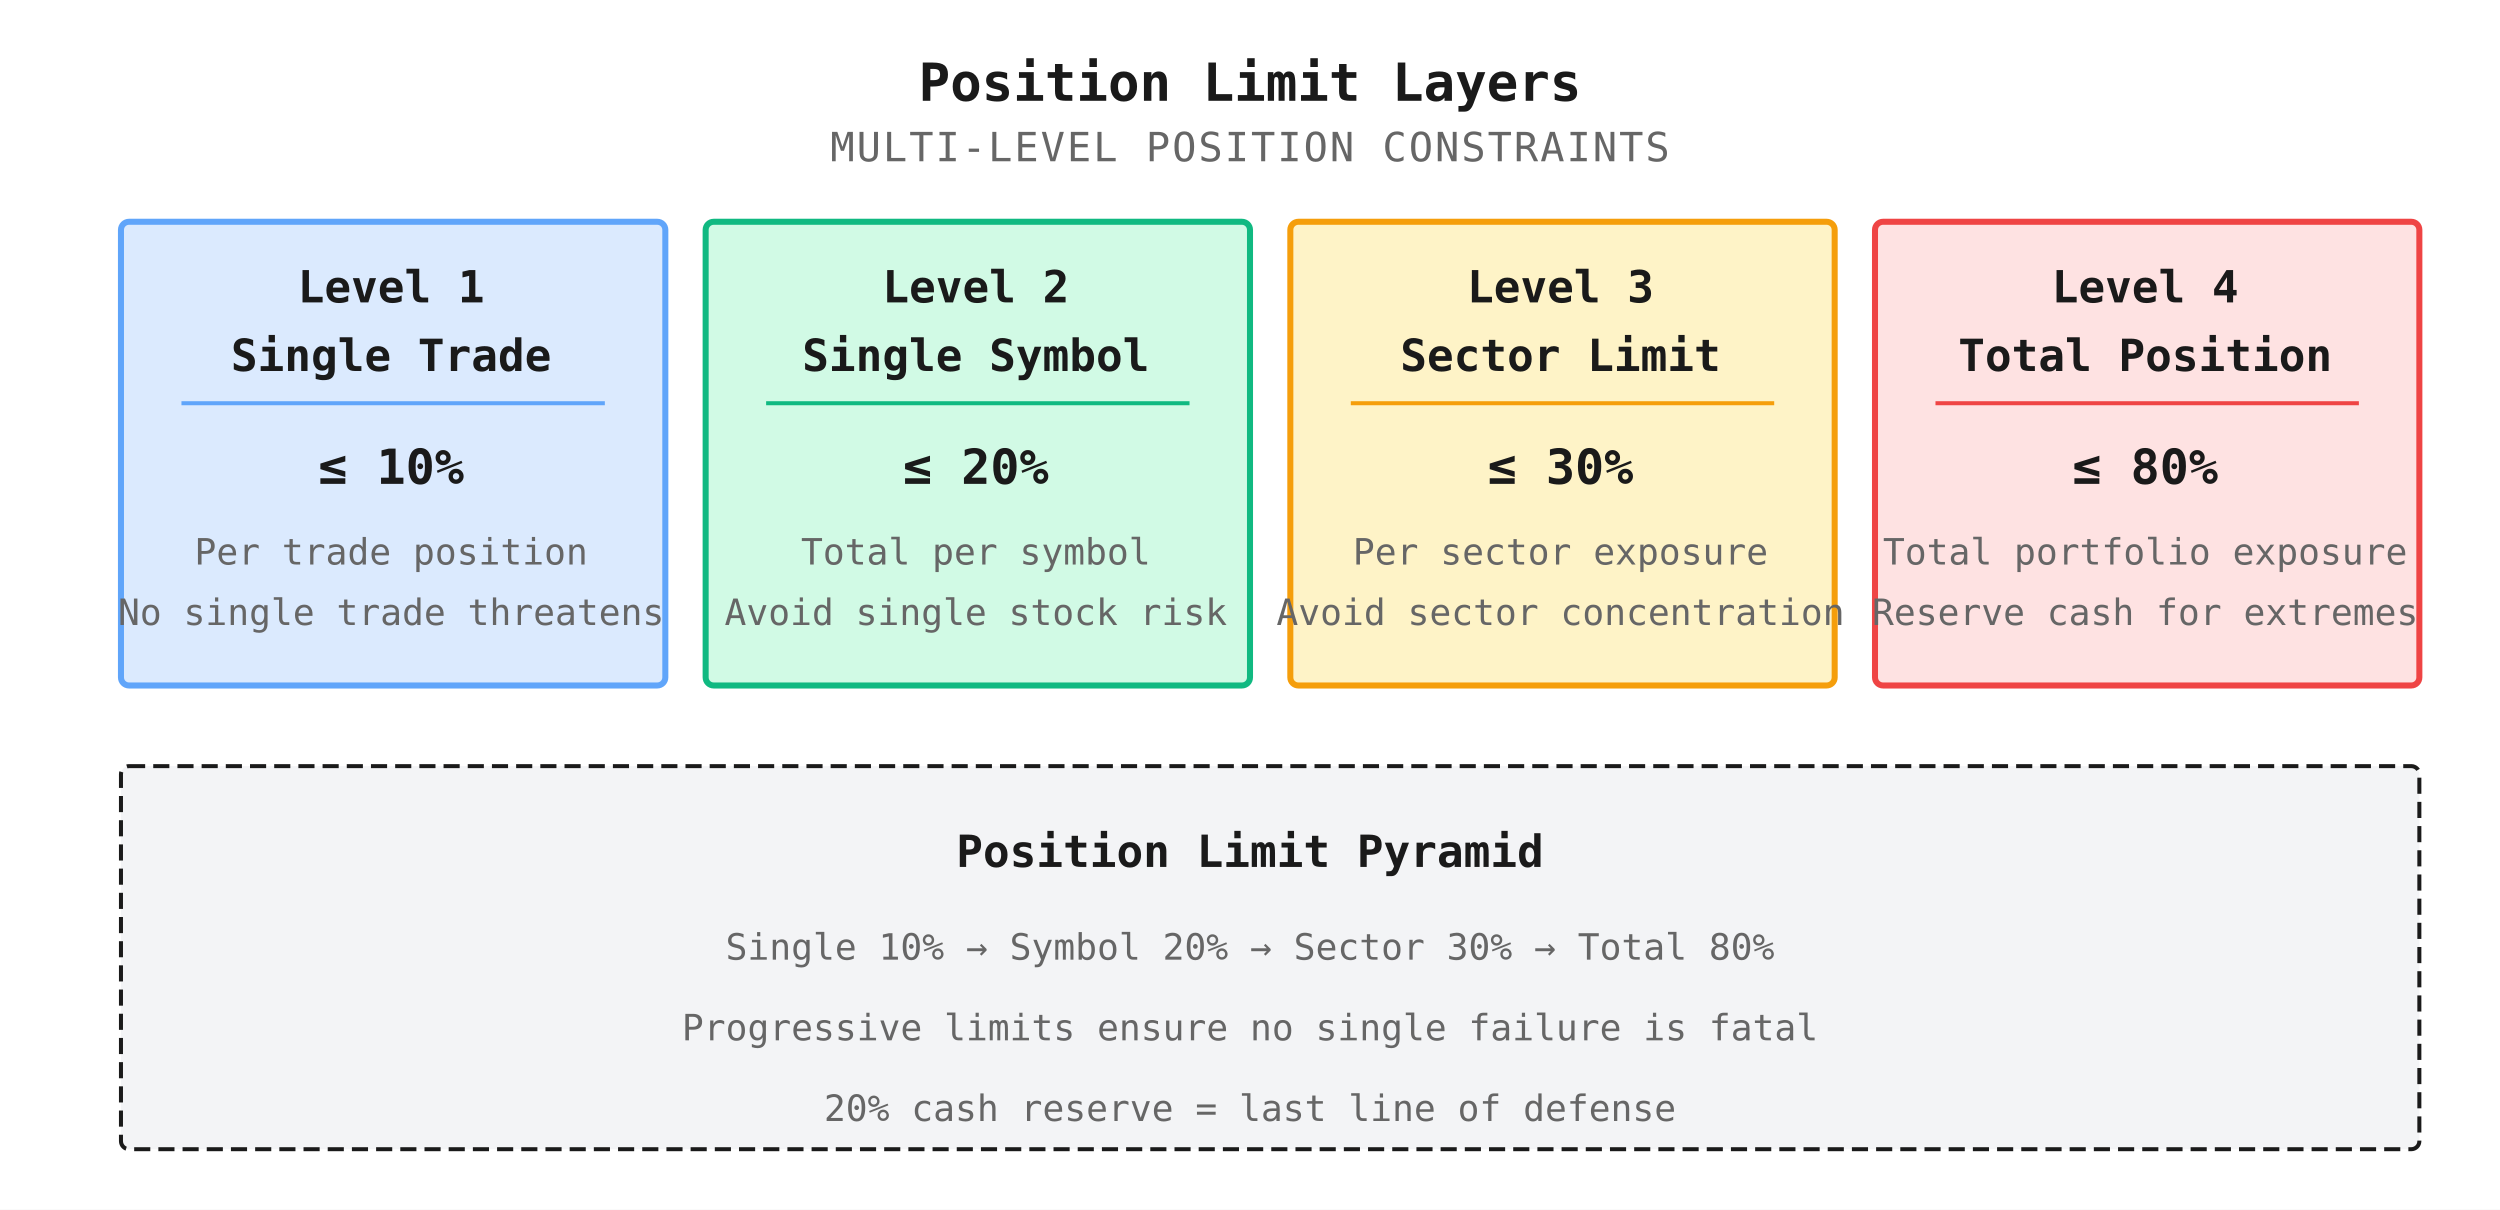
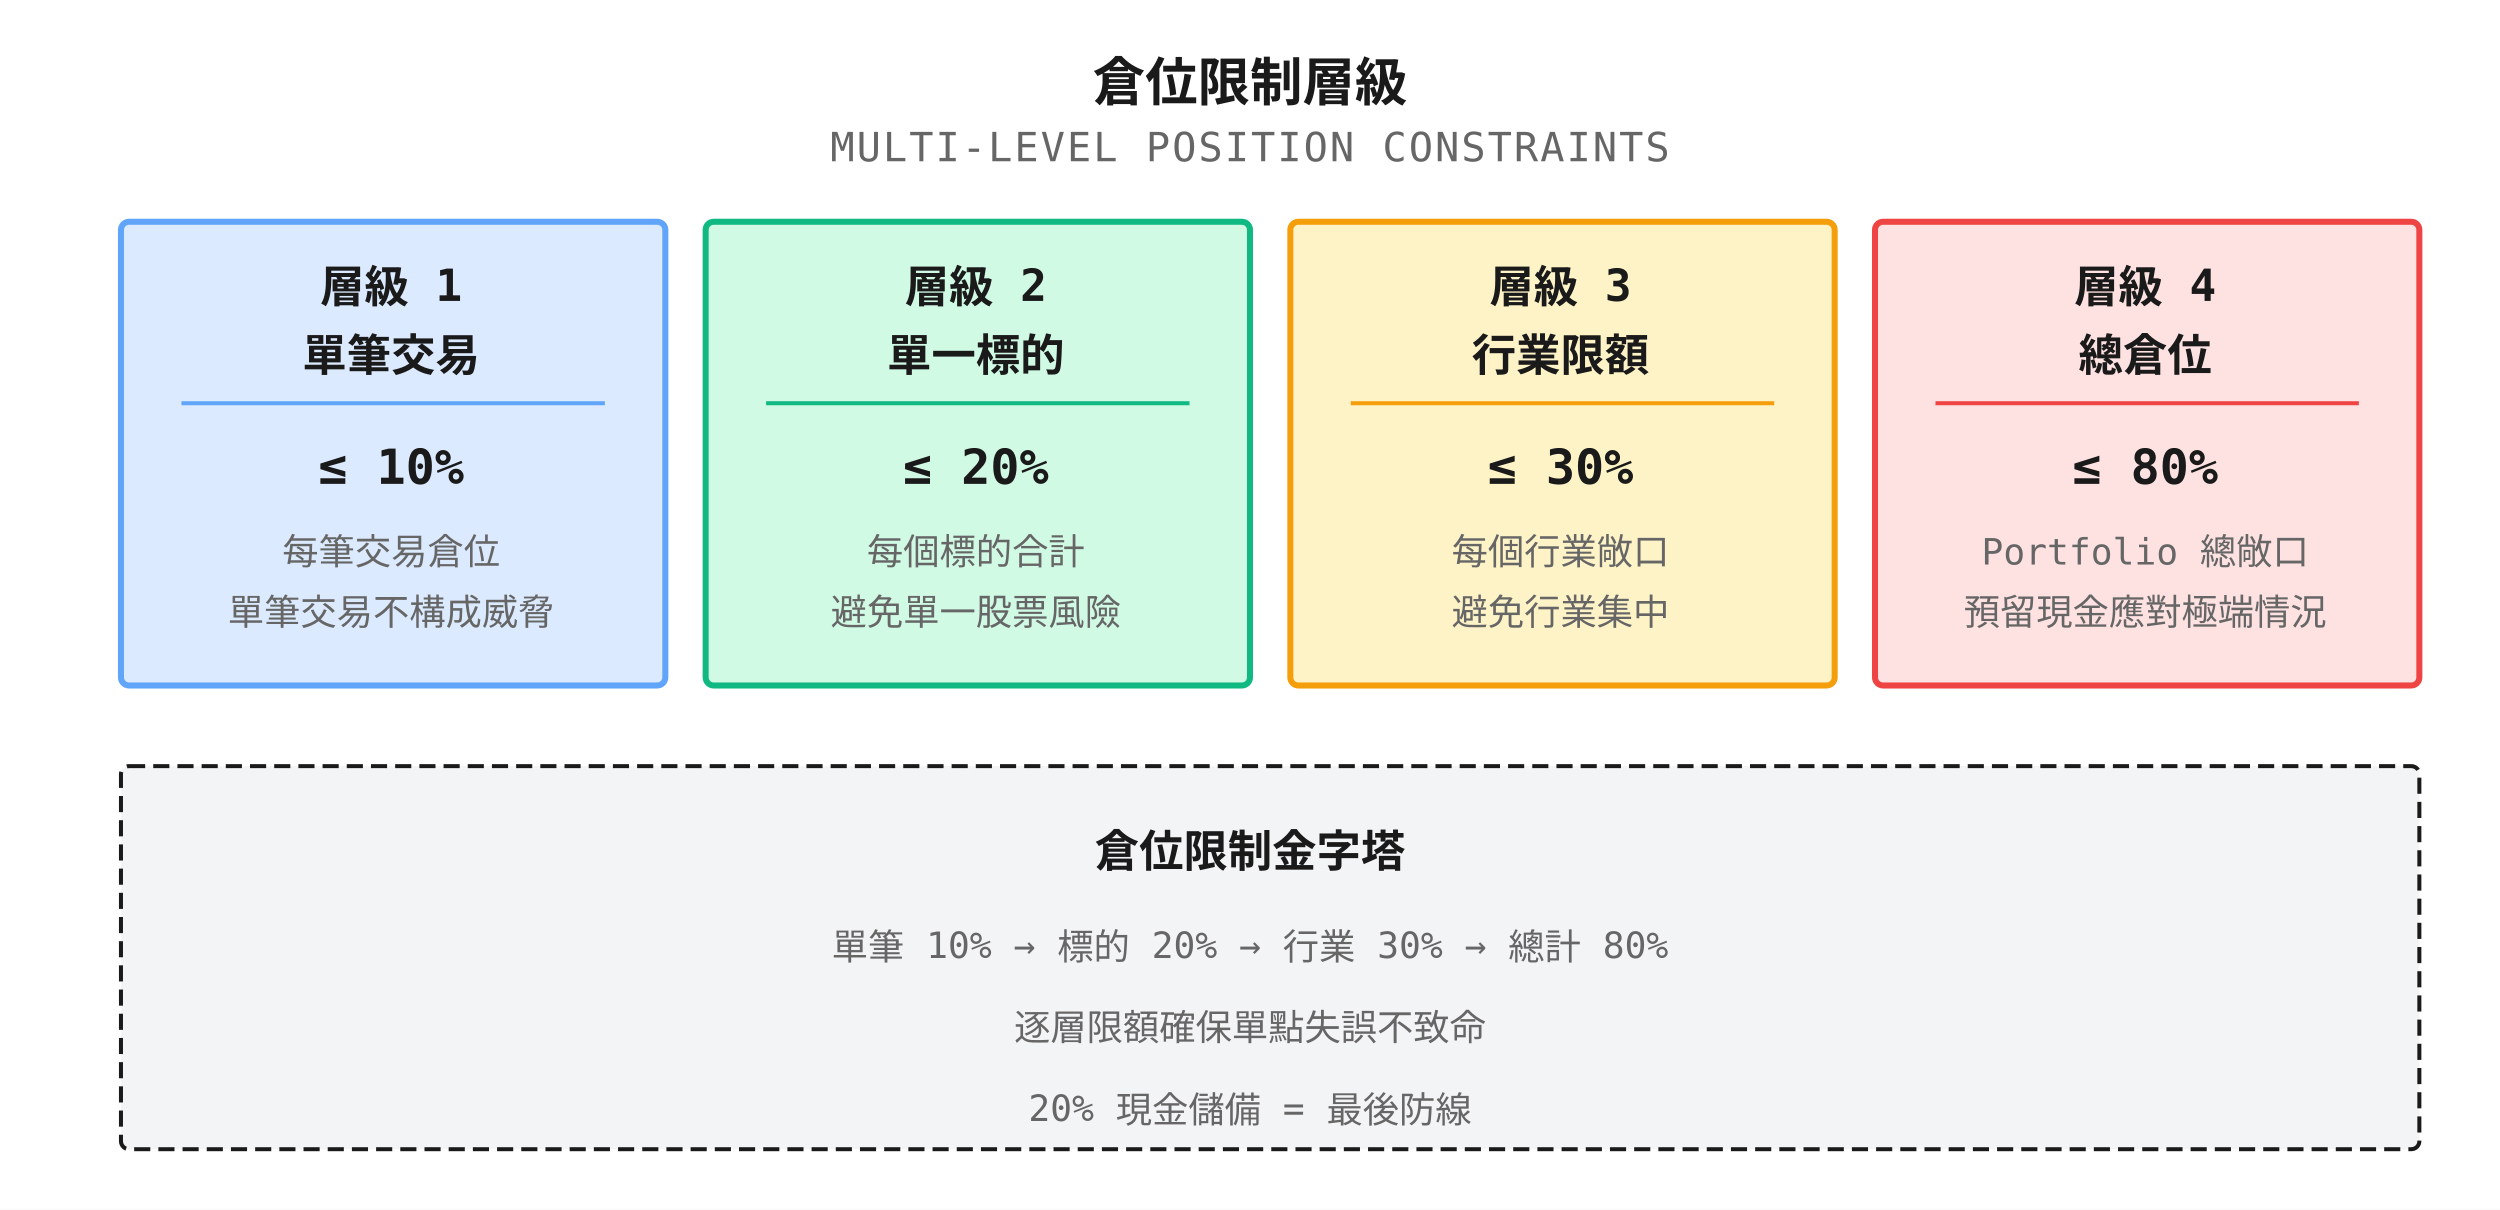
<svg xmlns="http://www.w3.org/2000/svg" viewBox="0 0 620 300">
  <style>
-     .title { font: 600 13px 'SF Mono', 'Menlo', 'Monaco', monospace; fill: #1a1a1a; }
-     .subtitle { font: 500 10px 'SF Mono', 'Menlo', 'Monaco', monospace; fill: #666; letter-spacing: 0.5px; }
-     .level-title { font: 600 11px 'SF Mono', 'Menlo', 'Monaco', monospace; fill: #1a1a1a; }
-     .limit { font: 700 12px 'SF Mono', 'Menlo', 'Monaco', monospace; fill: #1a1a1a; }
-     .desc { font: 500 9px 'SF Mono', 'Menlo', 'Monaco', monospace; fill: #666; }
+     .title { font: 600 13px 'SF Mono', 'Menlo', 'Monaco', 'PingFang HK', 'Noto Sans HK', monospace; fill: #1a1a1a; }
+     .subtitle { font: 500 10px 'SF Mono', 'Menlo', 'Monaco', 'PingFang HK', 'Noto Sans HK', monospace; fill: #666; letter-spacing: 0.5px; }
+     .level-title { font: 600 11px 'SF Mono', 'Menlo', 'Monaco', 'PingFang HK', 'Noto Sans HK', monospace; fill: #1a1a1a; }
+     .limit { font: 700 12px 'SF Mono', 'Menlo', 'Monaco', 'PingFang HK', 'Noto Sans HK', monospace; fill: #1a1a1a; }
+     .desc { font: 500 9px 'SF Mono', 'Menlo', 'Monaco', 'PingFang HK', 'Noto Sans HK', monospace; fill: #666; }
  </style>
  <rect width="620" height="300" fill="#fff" />
-   <text x="310" y="25" text-anchor="middle" class="title">Position Limit Layers</text>
+   <text x="310" y="25" text-anchor="middle" class="title">倉位限制層級</text>
  <text x="310" y="40" text-anchor="middle" class="subtitle">MULTI-LEVEL POSITION CONSTRAINTS</text>
  <rect x="30" y="55" width="135" height="115" fill="#dbeafe" stroke="#60a5fa" stroke-width="1.5" rx="2" />
-   <text x="97" y="75" text-anchor="middle" class="level-title">Level 1</text>
-   <text x="97" y="92" text-anchor="middle" class="level-title">Single Trade</text>
+   <text x="97" y="75" text-anchor="middle" class="level-title">層級 1</text>
+   <text x="97" y="92" text-anchor="middle" class="level-title">單筆交易</text>
  <line x1="45" y1="100" x2="150" y2="100" stroke="#60a5fa" stroke-width="1" />
  <text x="97" y="120" text-anchor="middle" class="limit">≤ 10%</text>
-   <text x="97" y="140" text-anchor="middle" class="desc">Per trade position</text>
-   <text x="97" y="155" text-anchor="middle" class="desc">No single trade threatens</text>
+   <text x="97" y="140" text-anchor="middle" class="desc">每筆交易倉位</text>
+   <text x="97" y="155" text-anchor="middle" class="desc">單筆交易不構成威脅</text>
  <rect x="175" y="55" width="135" height="115" fill="#d1fae5" stroke="#10b981" stroke-width="1.5" rx="2" />
-   <text x="242" y="75" text-anchor="middle" class="level-title">Level 2</text>
-   <text x="242" y="92" text-anchor="middle" class="level-title">Single Symbol</text>
+   <text x="242" y="75" text-anchor="middle" class="level-title">層級 2</text>
+   <text x="242" y="92" text-anchor="middle" class="level-title">單一標的</text>
  <line x1="190" y1="100" x2="295" y2="100" stroke="#10b981" stroke-width="1" />
  <text x="242" y="120" text-anchor="middle" class="limit">≤ 20%</text>
-   <text x="242" y="140" text-anchor="middle" class="desc">Total per symbol</text>
-   <text x="242" y="155" text-anchor="middle" class="desc">Avoid single stock risk</text>
+   <text x="242" y="140" text-anchor="middle" class="desc">每個標的合計</text>
+   <text x="242" y="155" text-anchor="middle" class="desc">避免單一股票風險</text>
  <rect x="320" y="55" width="135" height="115" fill="#fef3c7" stroke="#f59e0b" stroke-width="1.5" rx="2" />
-   <text x="387" y="75" text-anchor="middle" class="level-title">Level 3</text>
-   <text x="387" y="92" text-anchor="middle" class="level-title">Sector Limit</text>
+   <text x="387" y="75" text-anchor="middle" class="level-title">層級 3</text>
+   <text x="387" y="92" text-anchor="middle" class="level-title">行業限額</text>
  <line x1="335" y1="100" x2="440" y2="100" stroke="#f59e0b" stroke-width="1" />
  <text x="387" y="120" text-anchor="middle" class="limit">≤ 30%</text>
-   <text x="387" y="140" text-anchor="middle" class="desc">Per sector exposure</text>
-   <text x="387" y="155" text-anchor="middle" class="desc">Avoid sector concentration</text>
+   <text x="387" y="140" text-anchor="middle" class="desc">每個行業敞口</text>
+   <text x="387" y="155" text-anchor="middle" class="desc">避免行業集中</text>
  <rect x="465" y="55" width="135" height="115" fill="#fee2e2" stroke="#ef4444" stroke-width="1.5" rx="2" />
-   <text x="532" y="75" text-anchor="middle" class="level-title">Level 4</text>
-   <text x="532" y="92" text-anchor="middle" class="level-title">Total Position</text>
+   <text x="532" y="75" text-anchor="middle" class="level-title">層級 4</text>
+   <text x="532" y="92" text-anchor="middle" class="level-title">總倉位</text>
  <line x1="480" y1="100" x2="585" y2="100" stroke="#ef4444" stroke-width="1" />
  <text x="532" y="120" text-anchor="middle" class="limit">≤ 80%</text>
-   <text x="532" y="140" text-anchor="middle" class="desc">Total portfolio exposure</text>
-   <text x="532" y="155" text-anchor="middle" class="desc">Reserve cash for extremes</text>
+   <text x="532" y="140" text-anchor="middle" class="desc">Portfolio 總敞口</text>
+   <text x="532" y="155" text-anchor="middle" class="desc">預留現金應對極端情況</text>
  <rect x="30" y="190" width="570" height="95" fill="#f3f4f6" stroke="#1a1a1a" stroke-width="1" stroke-dasharray="4,2" rx="2" />
-   <text x="310" y="215" text-anchor="middle" class="level-title">Position Limit Pyramid</text>
-   <text x="310" y="238" text-anchor="middle" class="desc">Single 10% → Symbol 20% → Sector 30% → Total 80%</text>
-   <text x="310" y="258" text-anchor="middle" class="desc">Progressive limits ensure no single failure is fatal</text>
-   <text x="310" y="278" text-anchor="middle" class="desc">20% cash reserve = last line of defense</text>
+   <text x="310" y="215" text-anchor="middle" class="level-title">倉位限制金字塔</text>
+   <text x="310" y="238" text-anchor="middle" class="desc">單筆 10% → 標的 20% → 行業 30% → 總計 80%</text>
+   <text x="310" y="258" text-anchor="middle" class="desc">逐層限額確保單點失誤不致命</text>
+   <text x="310" y="278" text-anchor="middle" class="desc">20% 現金儲備 = 最後防線</text>
</svg>
